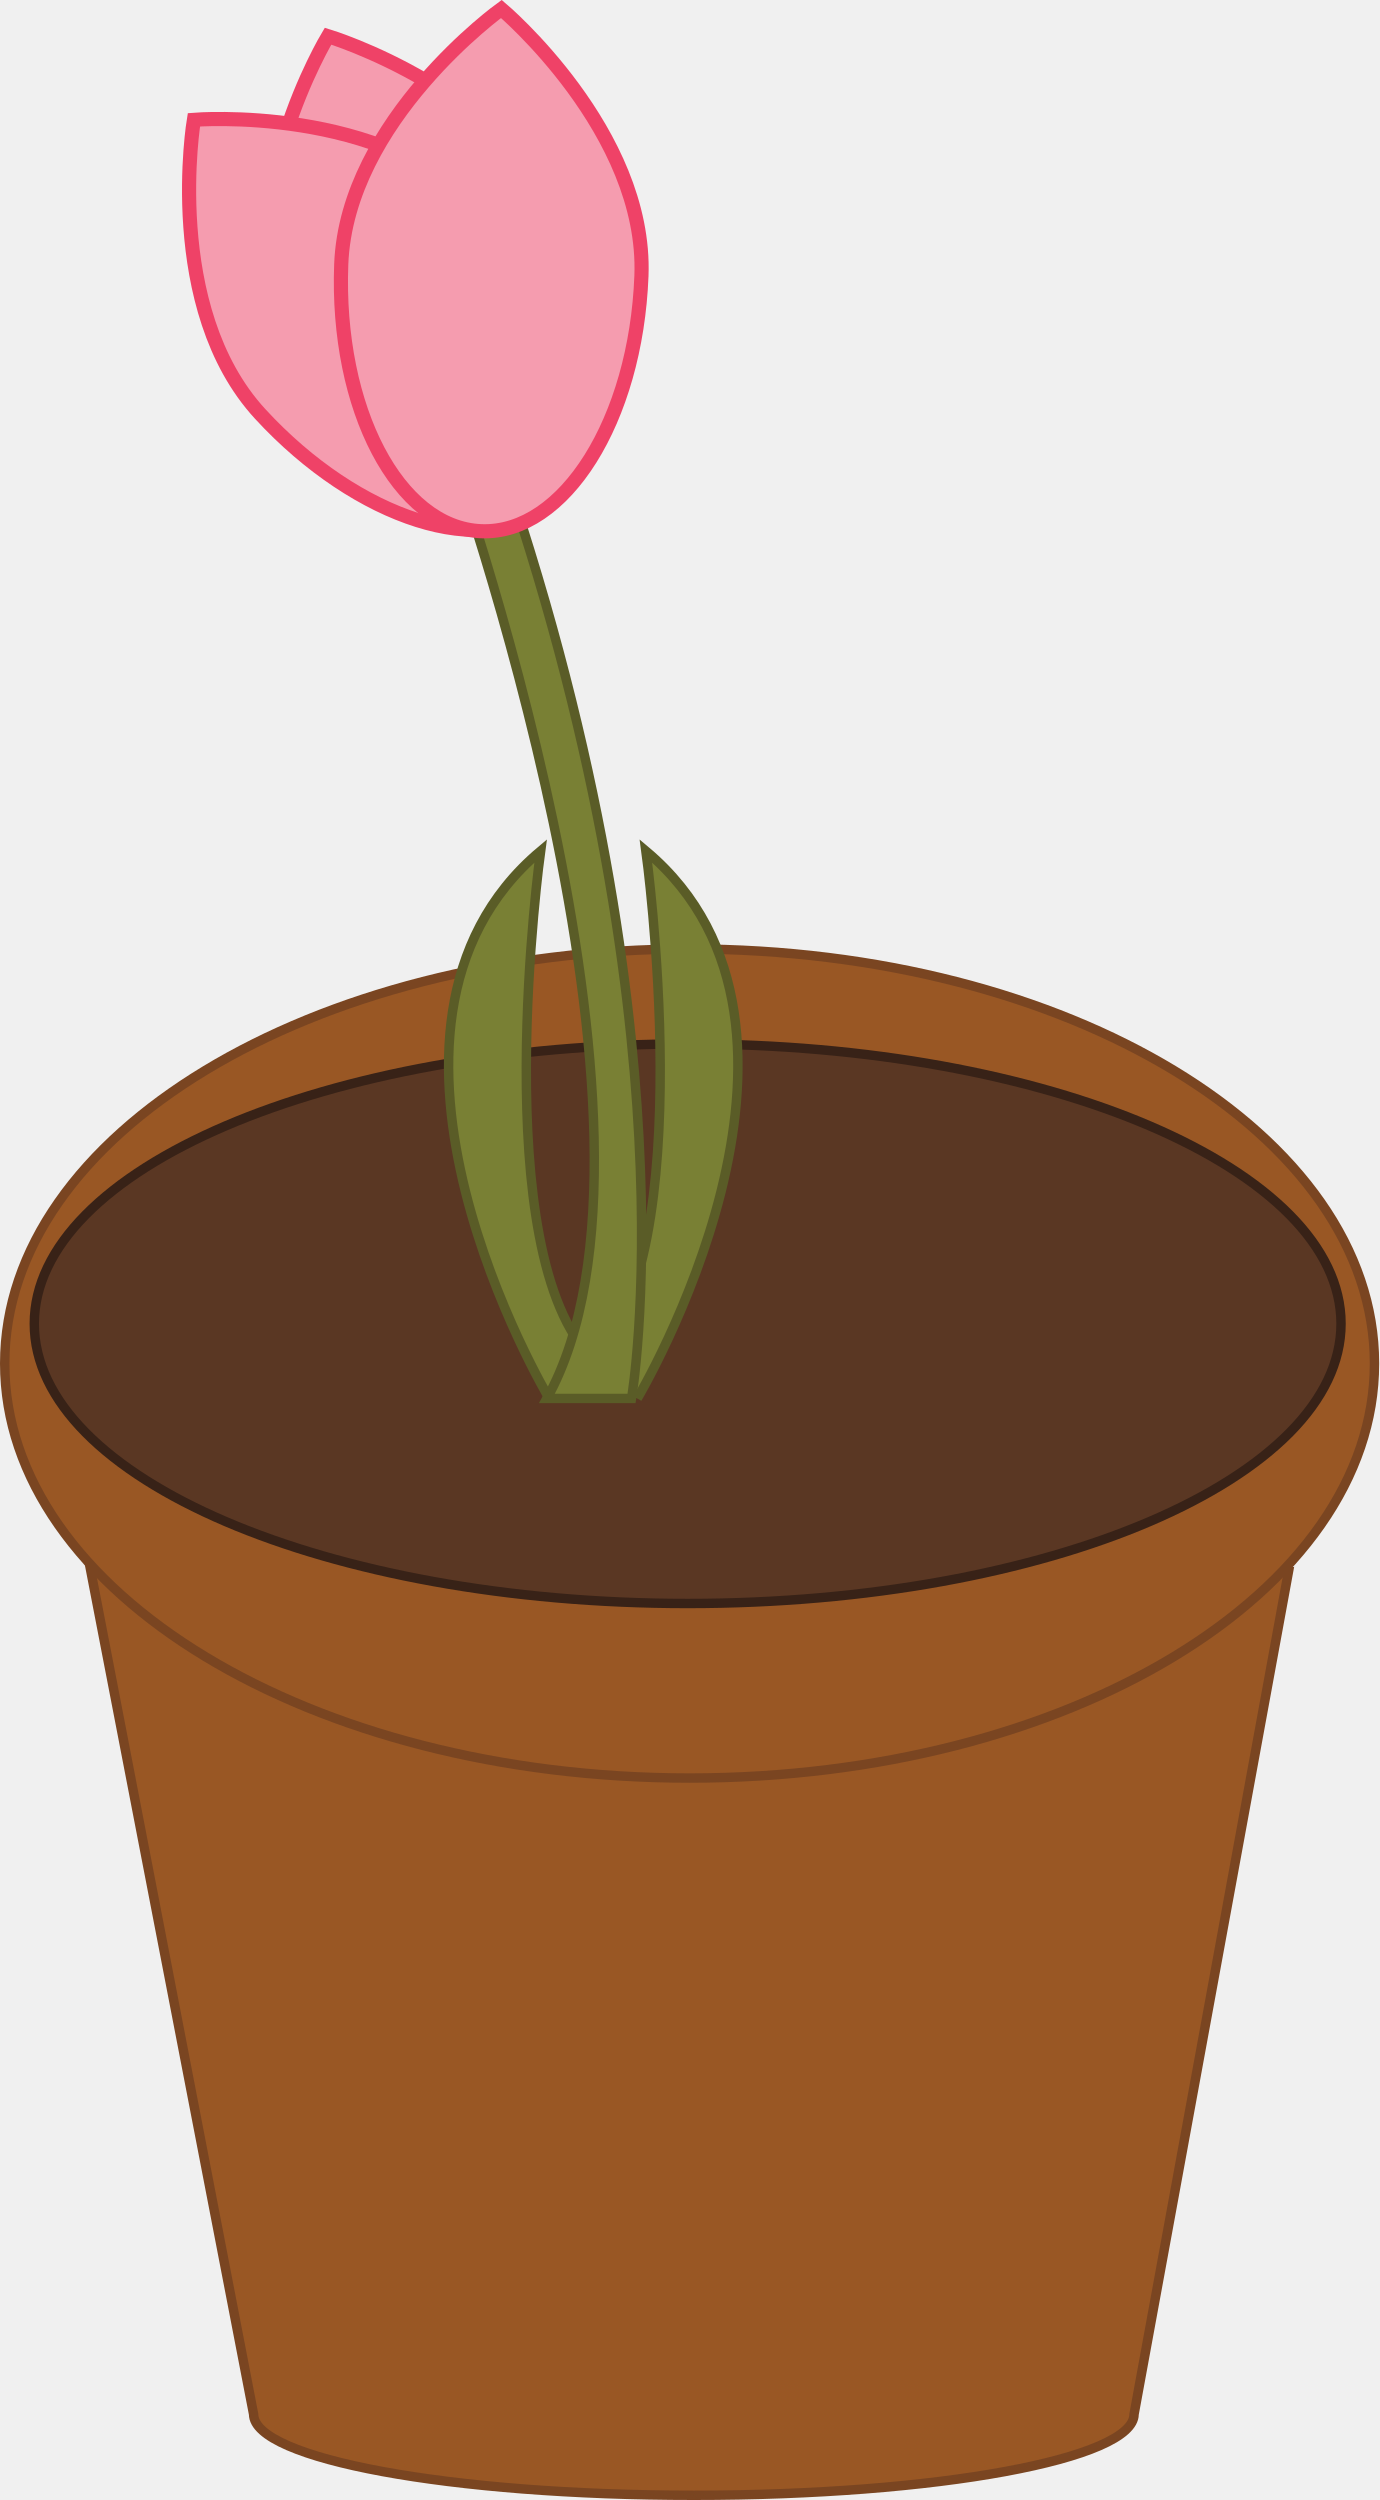
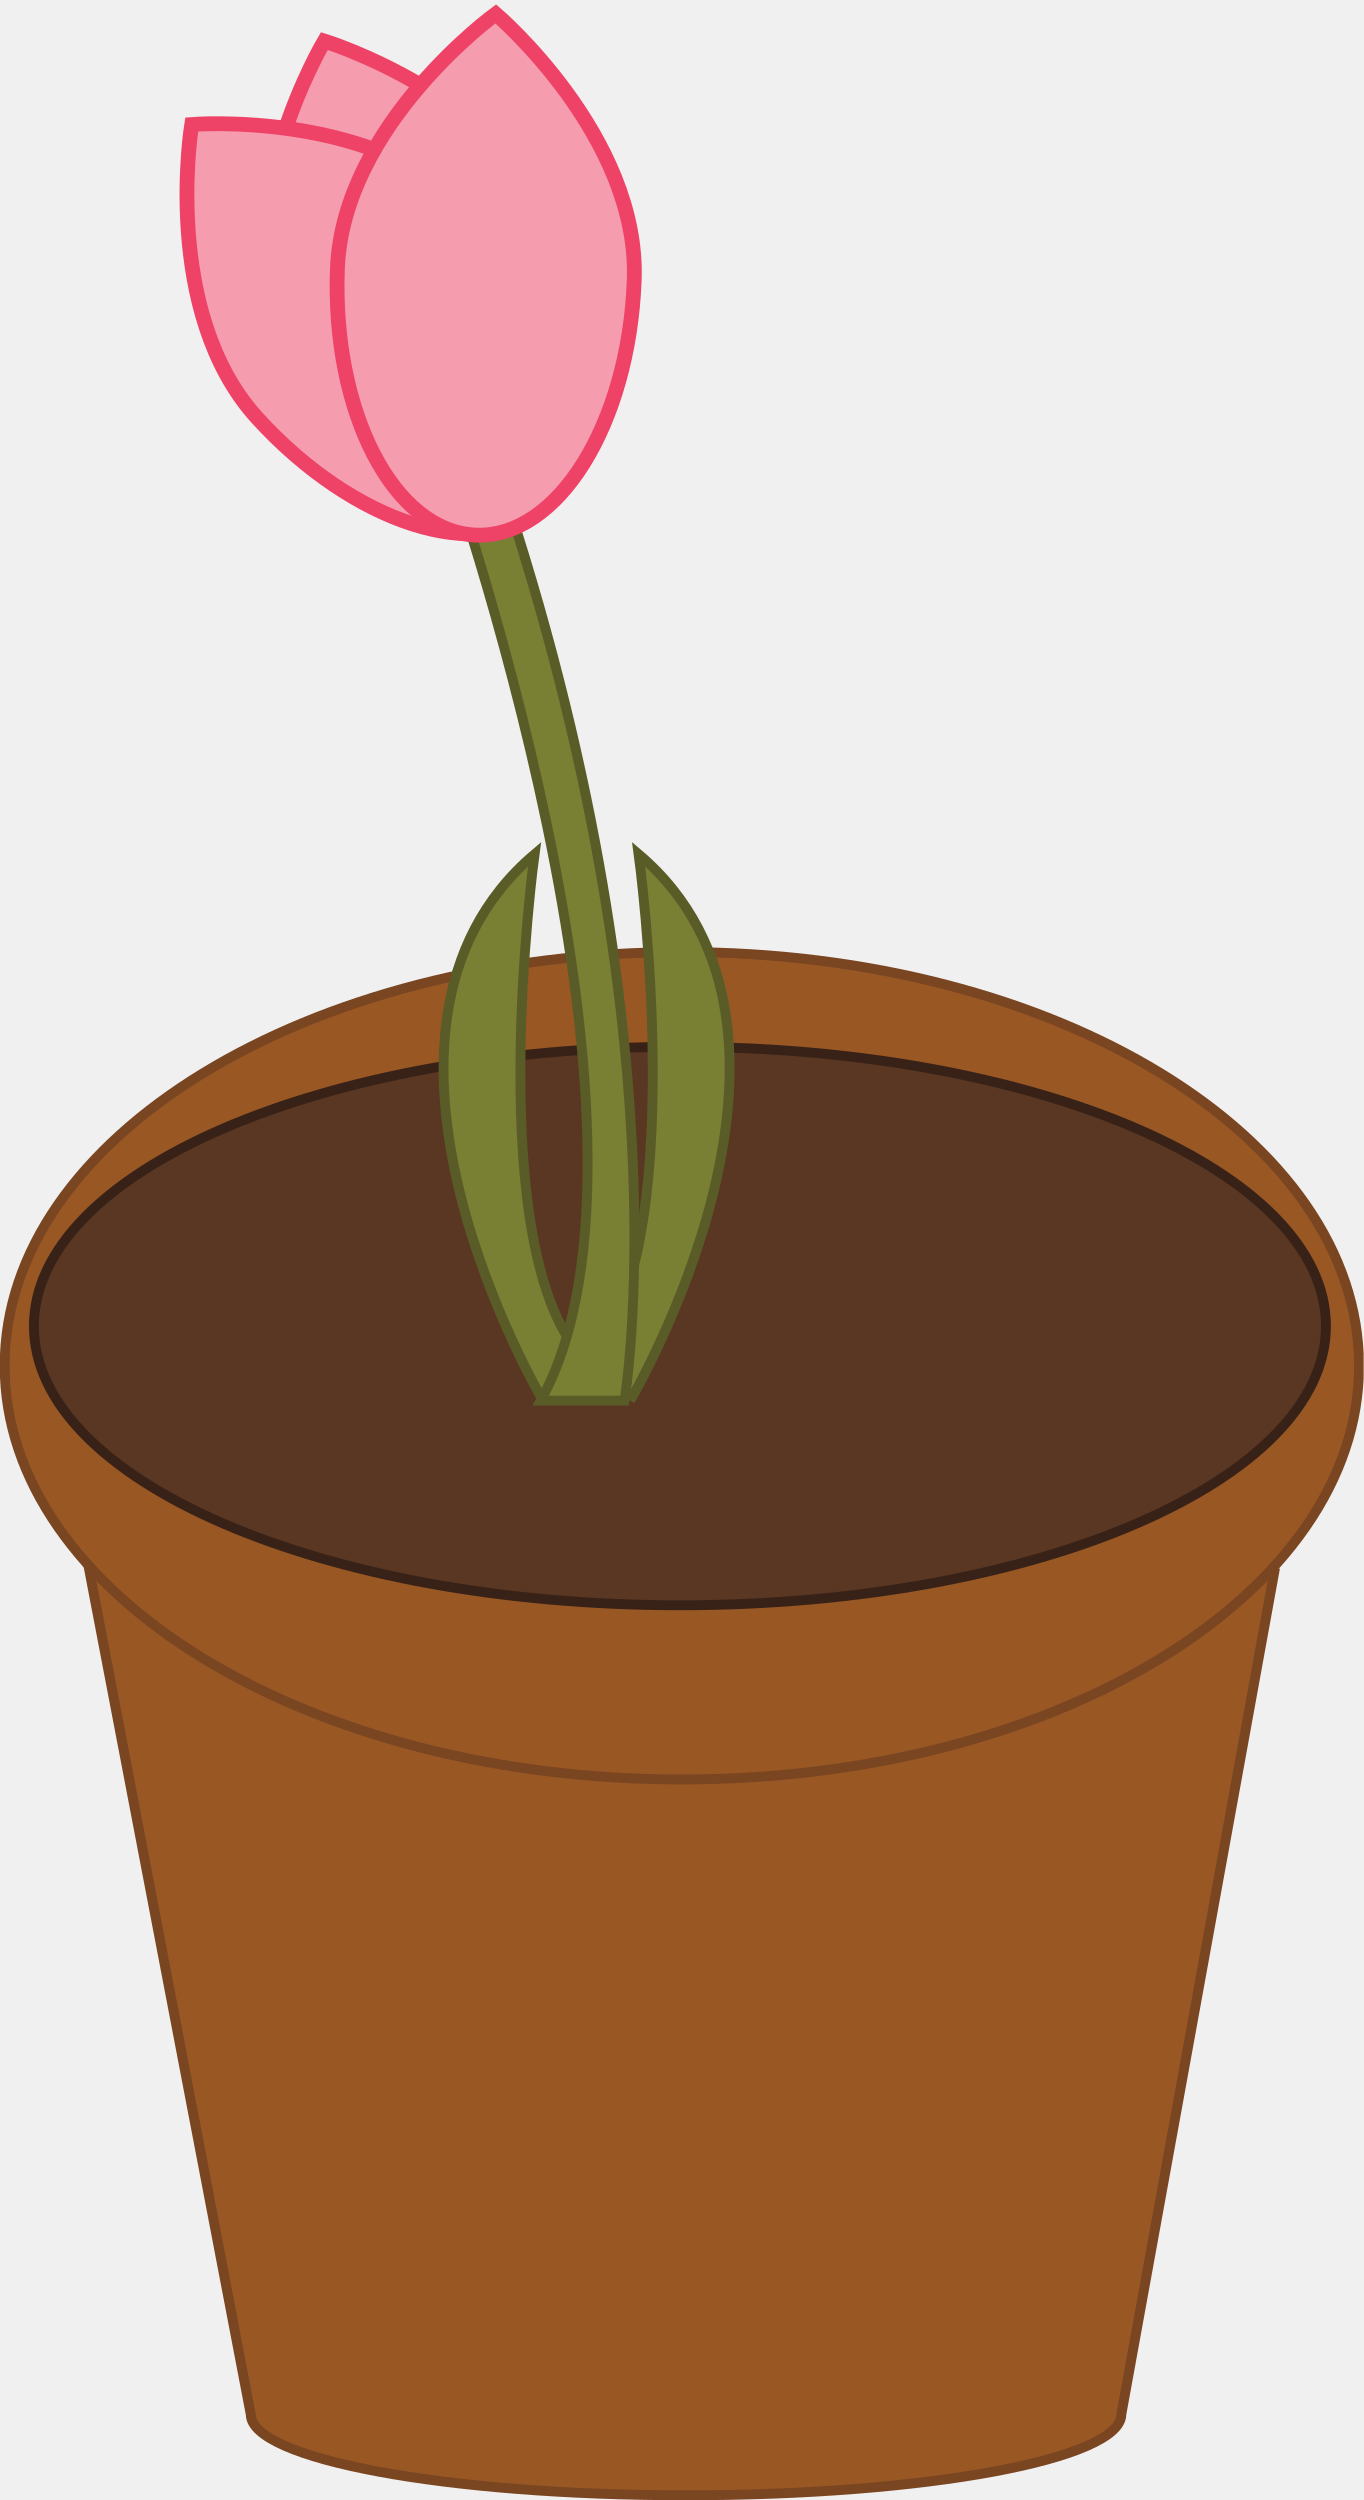
- <svg xmlns="http://www.w3.org/2000/svg" id="Layer_1" data-name="Layer 1" viewBox="0 0 292.41 530.06">
+ <svg xmlns="http://www.w3.org/2000/svg" width="276" height="506" viewBox="0 0 276 506" fill="none">
+   <g clip-path="url(#clip0_4_1897)">
+     <path d="M17.868 316.751L50.753 488.67C50.753 497.711 90.197 505.047 138.854 505.047C187.511 505.047 226.956 497.711 226.956 488.67L257.859 318.476L17.858 316.751H17.868Z" fill="#995724" stroke="#7A4521" stroke-width="2" stroke-miterlimit="10" />
+     <path d="M138.005 360.167C213.701 360.167 275.066 322.677 275.066 276.432C275.066 230.187 213.701 192.697 138.005 192.697C62.308 192.697 0.944 230.187 0.944 276.432C0.944 322.677 62.308 360.167 138.005 360.167Z" fill="#995724" stroke="#7A4521" stroke-width="2" stroke-miterlimit="10" />
+     <path d="M137.618 324.906C209.832 324.906 268.373 299.604 268.373 268.391C268.373 237.178 209.832 211.875 137.618 211.875C65.403 211.875 6.862 237.178 6.862 268.391C6.862 299.604 65.403 324.906 137.618 324.906Z" fill="#5A3723" stroke="#382217" stroke-width="2" stroke-miterlimit="10" />
+     <path d="M127.537 283.482C127.537 283.482 171.673 208.855 129.264 172.9C129.264 172.9 140.412 254.538 118.721 275.575" fill="#798034" />
+     <path d="M127.537 283.482C127.537 283.482 171.673 208.855 129.264 172.9C129.264 172.9 140.412 254.538 118.721 275.575" stroke="#5A5C27" stroke-width="2" stroke-miterlimit="10" />
+     <path d="M109.915 283.482C109.915 283.482 65.779 208.855 108.187 172.9C108.187 172.9 97.04 254.538 118.731 275.575" fill="#798034" />
+     <path d="M109.915 283.482C109.915 283.482 65.779 208.855 108.187 172.9C108.187 172.9 97.04 254.538 118.731 275.575" stroke="#5A5C27" stroke-width="2" stroke-miterlimit="10" />
+     <path d="M89.782 90.985C89.782 90.985 139.1 229.882 109.452 283.482H126.386C126.386 283.482 139.43 207.398 99.136 90.985H89.772H89.782Z" fill="#798034" stroke="#5A5C27" stroke-width="2" stroke-miterlimit="10" />
+     <path d="M112.473 46.683C122.837 73.893 118.683 100.826 103.185 106.838C87.686 112.85 66.723 95.672 56.359 68.462C45.995 41.252 65.647 8.307 65.647 8.307C65.647 8.307 102.109 19.473 112.473 46.683Z" fill="#F59CAF" stroke="#EF4267" stroke-width="3" stroke-miterlimit="10" />
+     <path d="M96.323 43.539C115.861 65.004 121.798 91.594 109.575 102.941C97.352 114.279 71.593 106.066 52.055 84.601C32.517 63.136 38.803 25.199 38.803 25.199C38.803 25.199 76.785 22.074 96.323 43.539Z" fill="#F59CAF" stroke="#EF4267" stroke-width="3" stroke-miterlimit="10" />
+     <path d="M128.368 56.725C127.263 85.859 112.907 108.953 96.323 108.305C79.73 107.657 67.186 83.525 68.29 54.39C69.394 25.256 100.335 2.81 100.335 2.81C100.335 2.81 129.472 27.59 128.368 56.725Z" fill="#F59CAF" stroke="#EF4267" stroke-width="3" stroke-miterlimit="10" />
+   </g>
  <defs>
-     <style>
-       .cls-1 {
-         fill: #798034;
-         stroke: #5a5c27;
-       }
- 
-       .cls-1, .cls-2, .cls-3 {
-         stroke-width: 2px;
-       }
- 
-       .cls-1, .cls-2, .cls-3, .cls-4 {
-         stroke-miterlimit: 10;
-       }
- 
-       .cls-2 {
-         fill: #5a3723;
-         stroke: #382217;
-       }
- 
-       .cls-3 {
-         fill: #995724;
-         stroke: #7a4521;
-       }
- 
-       .cls-4 {
-         fill: #f59caf;
-         stroke: #ef4267;
-         stroke-width: 3px;
-       }
-     </style>
+     <clipPath id="clip0_4_1897">
+       <rect width="276" height="506" fill="white" />
+     </clipPath>
  </defs>
-   <g>
-     <path class="cls-3" d="M18.93,331.42l34.84,180.45c0,9.49,41.79,17.19,93.34,17.19s93.34-7.7,93.34-17.19l32.74-178.64-254.27-1.81Z" />
-     <ellipse class="cls-3" cx="146.21" cy="289.1" rx="145.21" ry="87.89" />
-     <ellipse class="cls-2" cx="145.8" cy="280.66" rx="138.53" ry="59.32" />
-   </g>
-   <g>
-     <g>
-       <path class="cls-1" d="M135.12,296.5s46.76-78.33,1.83-116.07c0,0,11.81,85.69-11.17,107.77" />
-       <path class="cls-1" d="M116.45,296.5s-46.76-78.33-1.83-116.07c0,0-11.81,85.69,11.17,107.77" />
-       <path class="cls-1" d="M95.12,94.45s52.25,145.79,20.84,202.05h17.94s13.82-79.86-28.87-202.05h-9.92Z" />
-     </g>
-     <g>
-       <path class="cls-4" d="M119.16,47.95c10.98,28.56,6.58,56.83-9.84,63.14s-38.63-11.72-49.61-40.28c-10.98-28.56,9.84-63.14,9.84-63.14,0,0,38.63,11.72,49.61,40.28Z" />
-       <path class="cls-4" d="M102.05,44.65c20.7,22.53,26.99,50.44,14.04,62.35-12.95,11.9-40.24,3.28-60.94-19.25-20.7-22.53-14.04-62.35-14.04-62.35,0,0,40.24-3.28,60.94,19.25Z" />
-       <path class="cls-4" d="M136,58.49c-1.17,30.58-16.38,54.82-33.95,54.14-17.58-.68-30.87-26.01-29.7-56.59S106.3,1.9,106.3,1.9c0,0,30.87,26.01,29.7,56.59Z" />
-     </g>
-   </g>
</svg>
